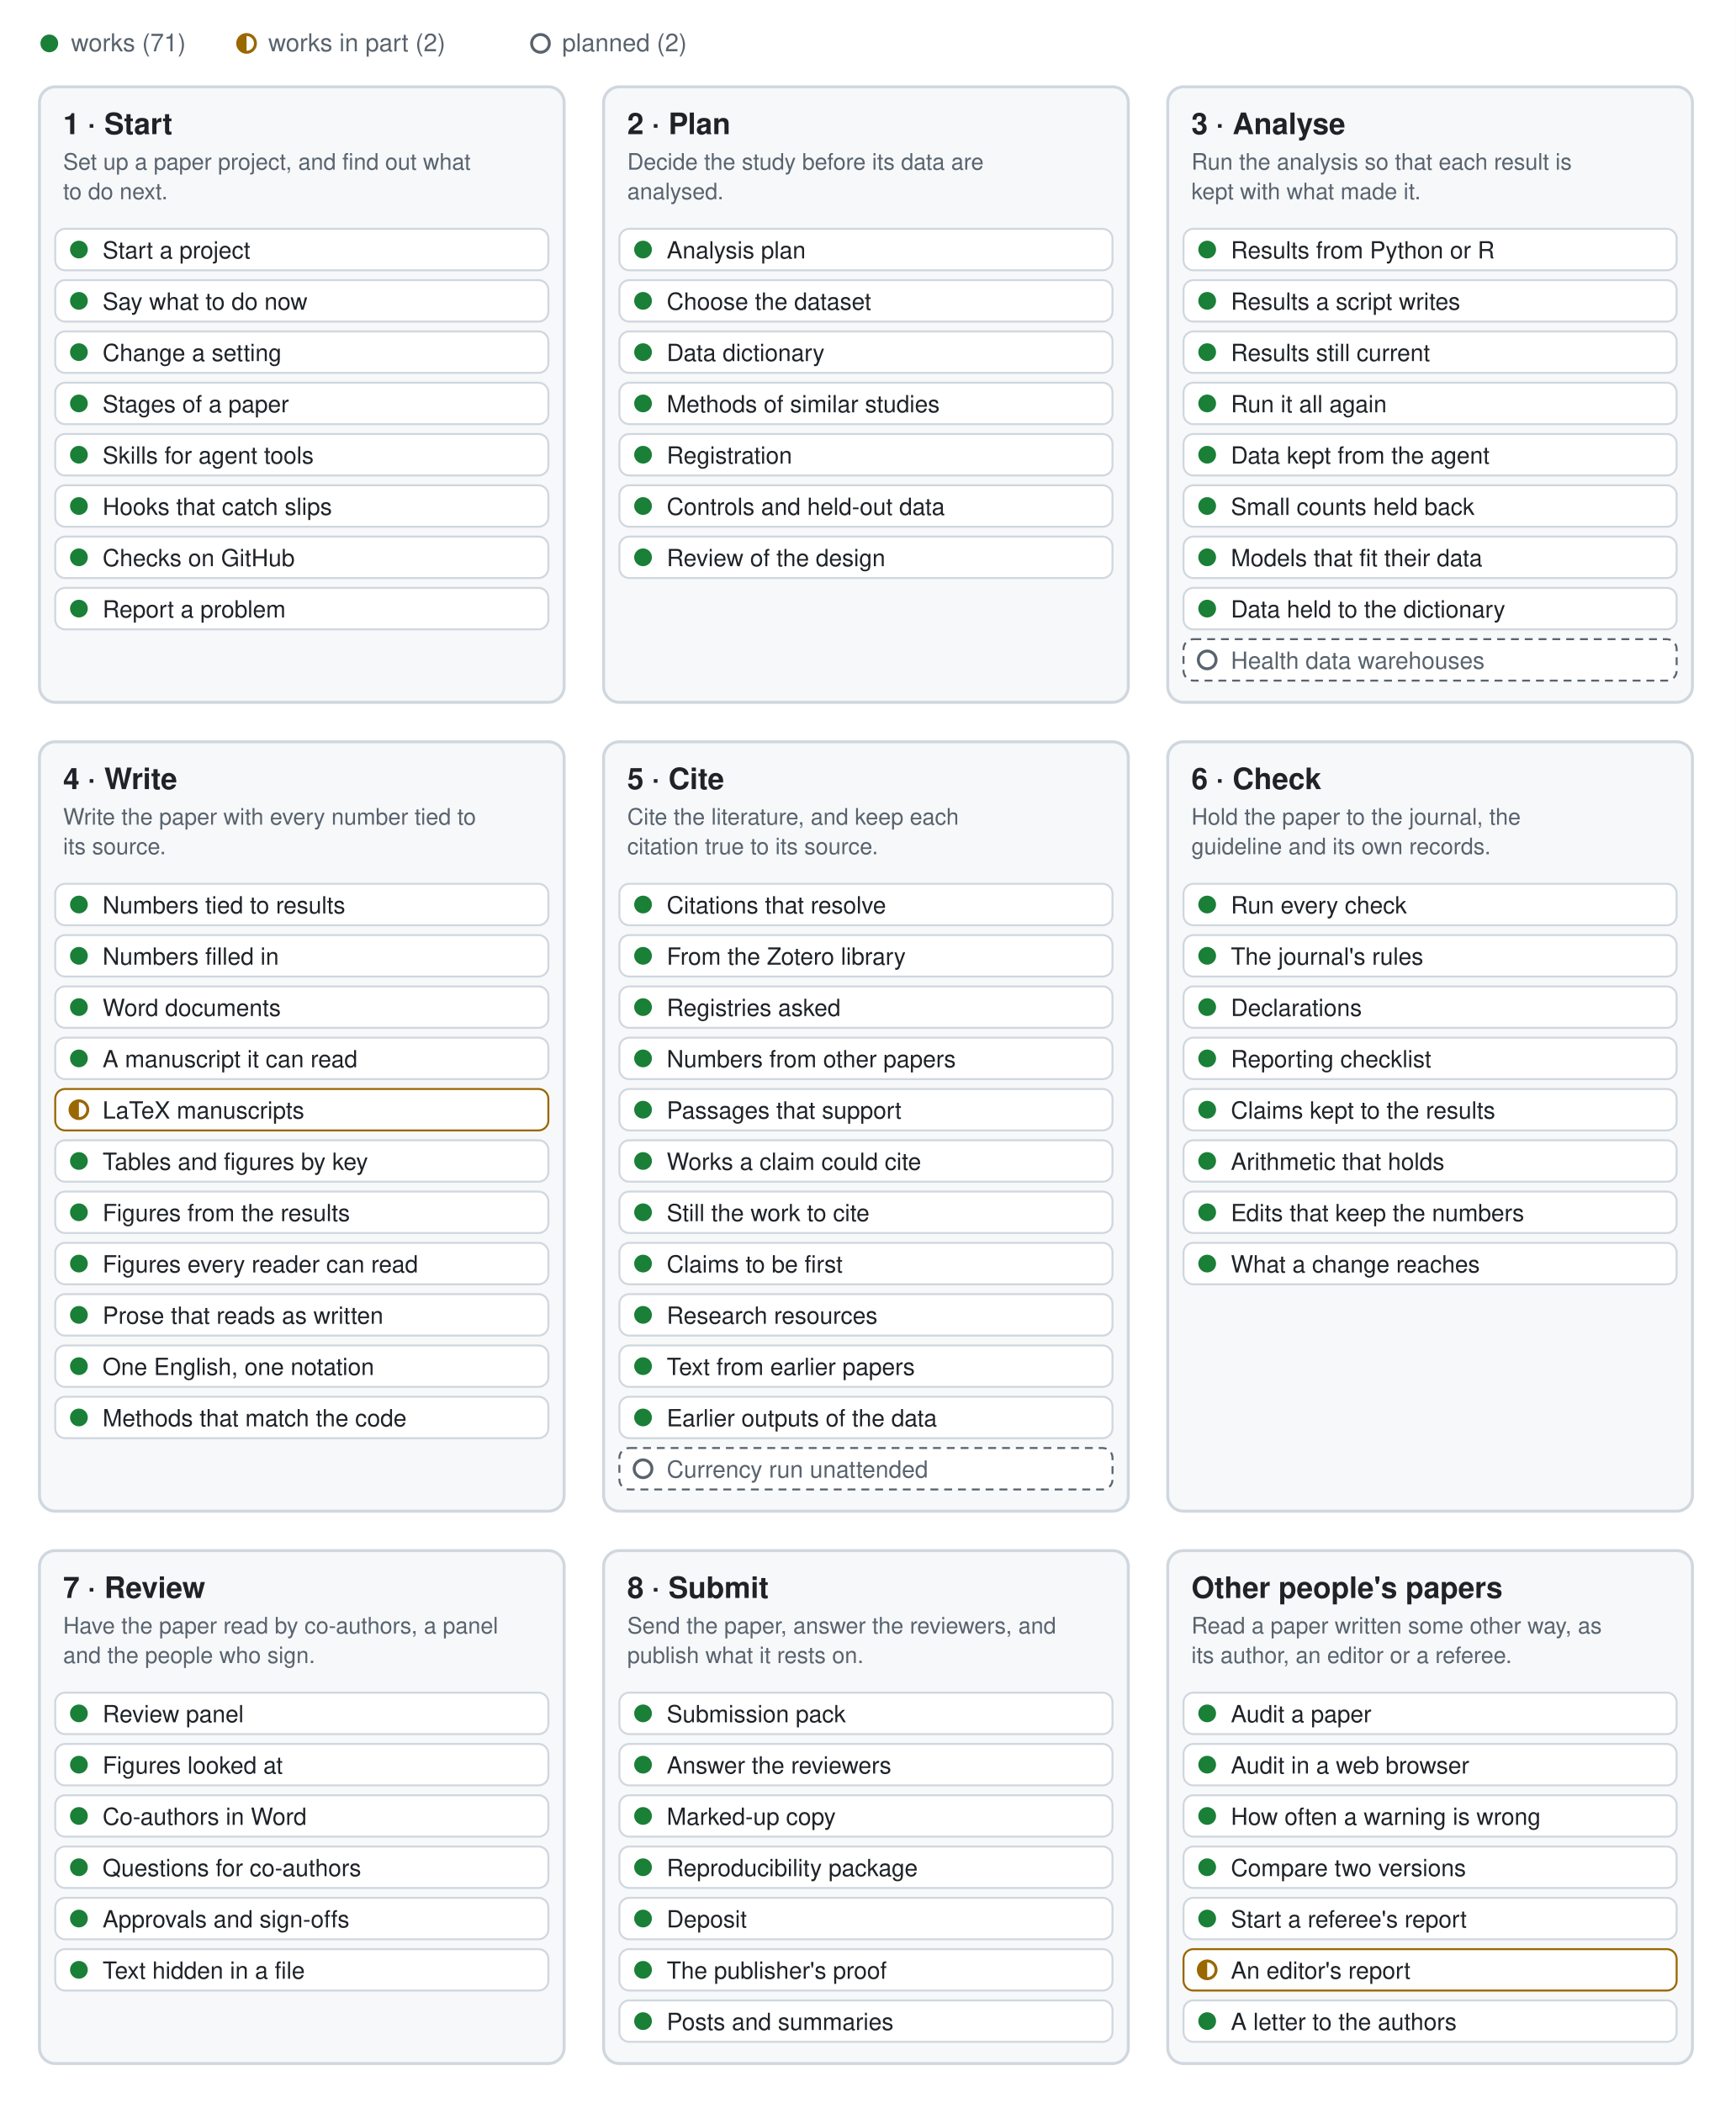
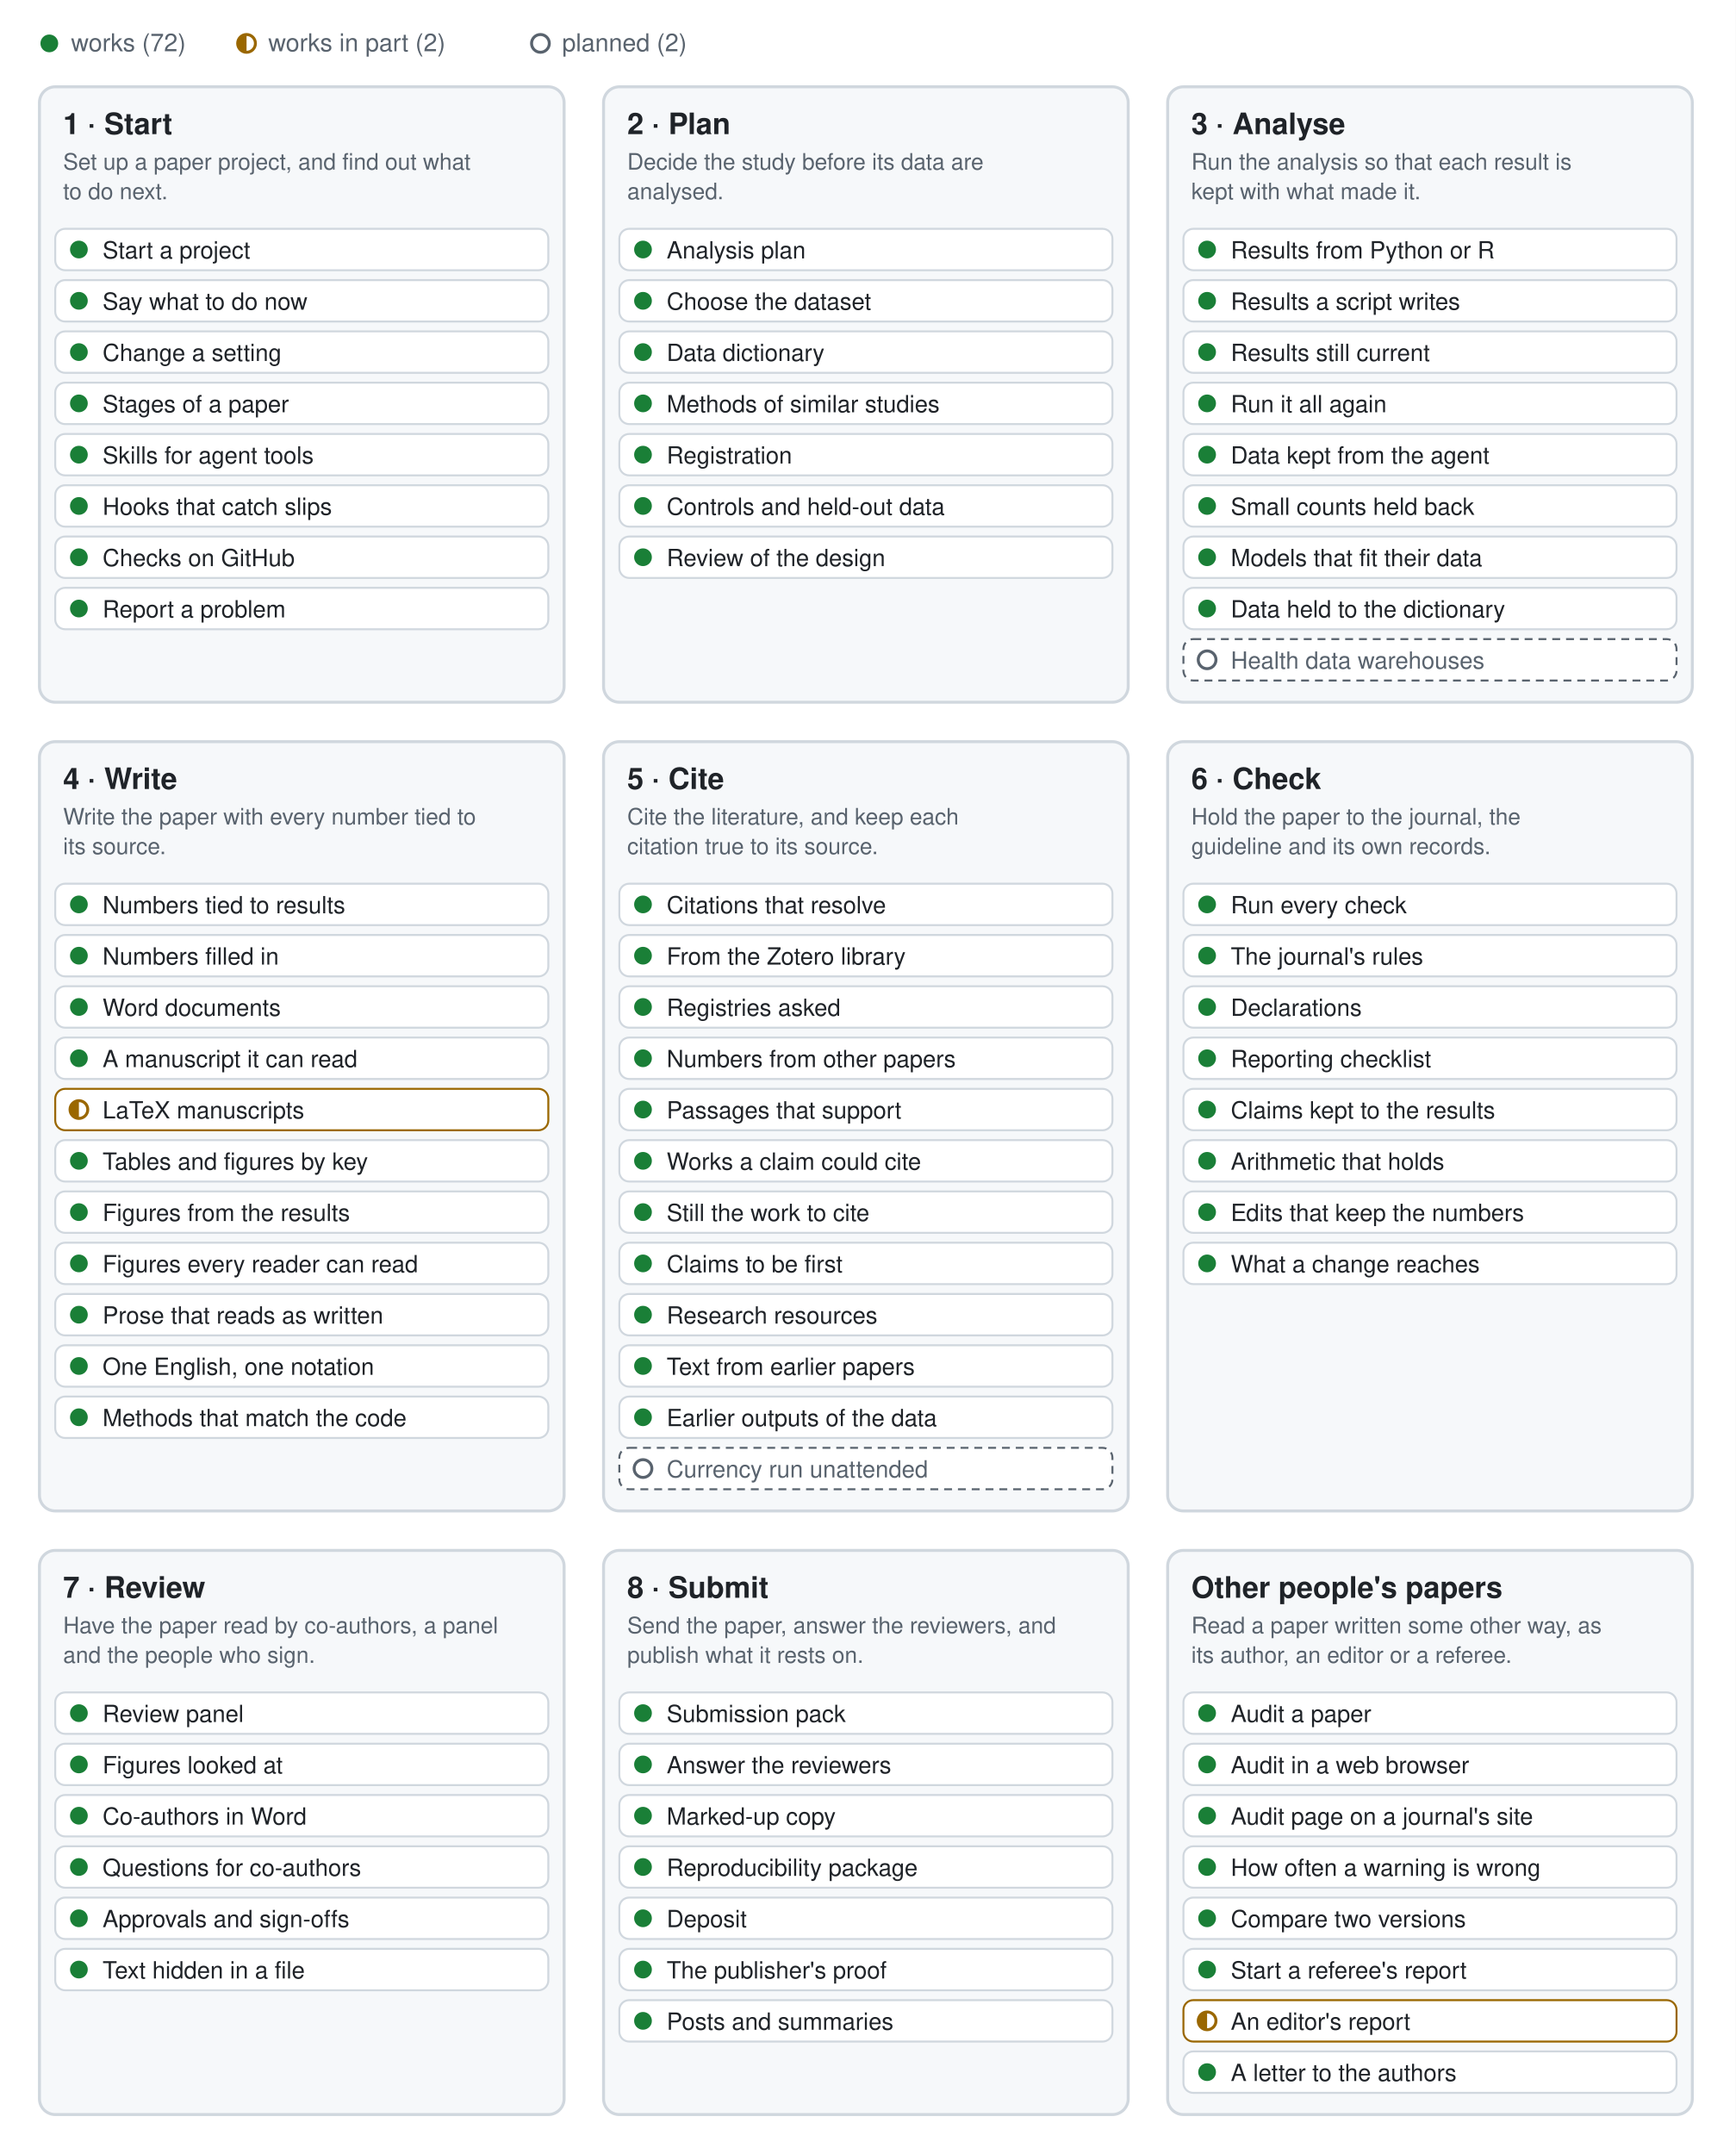
- <svg xmlns="http://www.w3.org/2000/svg" viewBox="0 0 880 1066" width="880" height="1066" role="img" font-family="-apple-system, 'Segoe UI', Helvetica, Arial, sans-serif">
-   <rect width="880" height="1066" fill="#ffffff" />
+ <svg xmlns="http://www.w3.org/2000/svg" viewBox="0 0 880 1092" width="880" height="1092" role="img" font-family="-apple-system, 'Segoe UI', Helvetica, Arial, sans-serif">
+   <rect width="880" height="1092" fill="#ffffff" />
  <circle cx="25" cy="22" r="4.5" fill="#1a7f37" />
-   <text x="36" y="26" font-size="12.5" fill="#59636e">works (71)</text>
+   <text x="36" y="26" font-size="12.5" fill="#59636e">works (72)</text>
  <circle cx="125" cy="22" r="4.5" fill="#ffffff" stroke="#9a6700" stroke-width="1.5" />
  <path d="M 125 17.5 A 4.5 4.5 0 0 0 125 26.5 Z" fill="#9a6700" />
  <text x="136" y="26" font-size="12.5" fill="#59636e">works in part (2)</text>
  <circle cx="274" cy="22" r="4.5" fill="#ffffff" stroke="#59636e" stroke-width="1.5" />
  <text x="285" y="26" font-size="12.5" fill="#59636e">planned (2)</text>
  <rect x="20" y="44" width="266" height="312" rx="8" fill="#f6f8fa" stroke="#d0d7de" stroke-width="1.5" />
  <text x="32" y="68" font-size="15" font-weight="600" fill="#1f2328">1 · Start</text>
  <text x="32" y="86" font-size="11.5" fill="#59636e">Set up a paper project, and find out what</text>
  <text x="32" y="101" font-size="11.5" fill="#59636e">to do next.</text>
  <rect x="28" y="116" width="250" height="21" rx="5" fill="#ffffff" stroke="#d0d7de" stroke-width="1" />
  <circle cx="40" cy="126.5" r="4.5" fill="#1a7f37" />
  <text x="52" y="131" font-size="12" fill="#1f2328">Start a project</text>
  <rect x="28" y="142" width="250" height="21" rx="5" fill="#ffffff" stroke="#d0d7de" stroke-width="1" />
  <circle cx="40" cy="152.5" r="4.5" fill="#1a7f37" />
  <text x="52" y="157" font-size="12" fill="#1f2328">Say what to do now</text>
  <rect x="28" y="168" width="250" height="21" rx="5" fill="#ffffff" stroke="#d0d7de" stroke-width="1" />
  <circle cx="40" cy="178.5" r="4.5" fill="#1a7f37" />
  <text x="52" y="183" font-size="12" fill="#1f2328">Change a setting</text>
  <rect x="28" y="194" width="250" height="21" rx="5" fill="#ffffff" stroke="#d0d7de" stroke-width="1" />
  <circle cx="40" cy="204.5" r="4.5" fill="#1a7f37" />
  <text x="52" y="209" font-size="12" fill="#1f2328">Stages of a paper</text>
  <rect x="28" y="220" width="250" height="21" rx="5" fill="#ffffff" stroke="#d0d7de" stroke-width="1" />
  <circle cx="40" cy="230.5" r="4.5" fill="#1a7f37" />
  <text x="52" y="235" font-size="12" fill="#1f2328">Skills for agent tools</text>
  <rect x="28" y="246" width="250" height="21" rx="5" fill="#ffffff" stroke="#d0d7de" stroke-width="1" />
  <circle cx="40" cy="256.5" r="4.5" fill="#1a7f37" />
  <text x="52" y="261" font-size="12" fill="#1f2328">Hooks that catch slips</text>
  <rect x="28" y="272" width="250" height="21" rx="5" fill="#ffffff" stroke="#d0d7de" stroke-width="1" />
  <circle cx="40" cy="282.5" r="4.5" fill="#1a7f37" />
  <text x="52" y="287" font-size="12" fill="#1f2328">Checks on GitHub</text>
  <rect x="28" y="298" width="250" height="21" rx="5" fill="#ffffff" stroke="#d0d7de" stroke-width="1" />
  <circle cx="40" cy="308.5" r="4.5" fill="#1a7f37" />
  <text x="52" y="313" font-size="12" fill="#1f2328">Report a problem</text>
  <rect x="306" y="44" width="266" height="312" rx="8" fill="#f6f8fa" stroke="#d0d7de" stroke-width="1.5" />
  <text x="318" y="68" font-size="15" font-weight="600" fill="#1f2328">2 · Plan</text>
  <text x="318" y="86" font-size="11.5" fill="#59636e">Decide the study before its data are</text>
  <text x="318" y="101" font-size="11.5" fill="#59636e">analysed.</text>
  <rect x="314" y="116" width="250" height="21" rx="5" fill="#ffffff" stroke="#d0d7de" stroke-width="1" />
  <circle cx="326" cy="126.5" r="4.5" fill="#1a7f37" />
  <text x="338" y="131" font-size="12" fill="#1f2328">Analysis plan</text>
  <rect x="314" y="142" width="250" height="21" rx="5" fill="#ffffff" stroke="#d0d7de" stroke-width="1" />
  <circle cx="326" cy="152.5" r="4.5" fill="#1a7f37" />
  <text x="338" y="157" font-size="12" fill="#1f2328">Choose the dataset</text>
  <rect x="314" y="168" width="250" height="21" rx="5" fill="#ffffff" stroke="#d0d7de" stroke-width="1" />
  <circle cx="326" cy="178.5" r="4.5" fill="#1a7f37" />
  <text x="338" y="183" font-size="12" fill="#1f2328">Data dictionary</text>
  <rect x="314" y="194" width="250" height="21" rx="5" fill="#ffffff" stroke="#d0d7de" stroke-width="1" />
  <circle cx="326" cy="204.5" r="4.5" fill="#1a7f37" />
  <text x="338" y="209" font-size="12" fill="#1f2328">Methods of similar studies</text>
  <rect x="314" y="220" width="250" height="21" rx="5" fill="#ffffff" stroke="#d0d7de" stroke-width="1" />
  <circle cx="326" cy="230.5" r="4.5" fill="#1a7f37" />
  <text x="338" y="235" font-size="12" fill="#1f2328">Registration</text>
  <rect x="314" y="246" width="250" height="21" rx="5" fill="#ffffff" stroke="#d0d7de" stroke-width="1" />
  <circle cx="326" cy="256.5" r="4.5" fill="#1a7f37" />
  <text x="338" y="261" font-size="12" fill="#1f2328">Controls and held-out data</text>
  <rect x="314" y="272" width="250" height="21" rx="5" fill="#ffffff" stroke="#d0d7de" stroke-width="1" />
  <circle cx="326" cy="282.5" r="4.5" fill="#1a7f37" />
  <text x="338" y="287" font-size="12" fill="#1f2328">Review of the design</text>
  <rect x="592" y="44" width="266" height="312" rx="8" fill="#f6f8fa" stroke="#d0d7de" stroke-width="1.5" />
  <text x="604" y="68" font-size="15" font-weight="600" fill="#1f2328">3 · Analyse</text>
  <text x="604" y="86" font-size="11.5" fill="#59636e">Run the analysis so that each result is</text>
  <text x="604" y="101" font-size="11.5" fill="#59636e">kept with what made it.</text>
  <rect x="600" y="116" width="250" height="21" rx="5" fill="#ffffff" stroke="#d0d7de" stroke-width="1" />
  <circle cx="612" cy="126.5" r="4.5" fill="#1a7f37" />
  <text x="624" y="131" font-size="12" fill="#1f2328">Results from Python or R</text>
  <rect x="600" y="142" width="250" height="21" rx="5" fill="#ffffff" stroke="#d0d7de" stroke-width="1" />
  <circle cx="612" cy="152.5" r="4.5" fill="#1a7f37" />
  <text x="624" y="157" font-size="12" fill="#1f2328">Results a script writes</text>
  <rect x="600" y="168" width="250" height="21" rx="5" fill="#ffffff" stroke="#d0d7de" stroke-width="1" />
  <circle cx="612" cy="178.5" r="4.5" fill="#1a7f37" />
  <text x="624" y="183" font-size="12" fill="#1f2328">Results still current</text>
  <rect x="600" y="194" width="250" height="21" rx="5" fill="#ffffff" stroke="#d0d7de" stroke-width="1" />
  <circle cx="612" cy="204.5" r="4.5" fill="#1a7f37" />
  <text x="624" y="209" font-size="12" fill="#1f2328">Run it all again</text>
  <rect x="600" y="220" width="250" height="21" rx="5" fill="#ffffff" stroke="#d0d7de" stroke-width="1" />
  <circle cx="612" cy="230.5" r="4.5" fill="#1a7f37" />
  <text x="624" y="235" font-size="12" fill="#1f2328">Data kept from the agent</text>
  <rect x="600" y="246" width="250" height="21" rx="5" fill="#ffffff" stroke="#d0d7de" stroke-width="1" />
  <circle cx="612" cy="256.5" r="4.5" fill="#1a7f37" />
  <text x="624" y="261" font-size="12" fill="#1f2328">Small counts held back</text>
  <rect x="600" y="272" width="250" height="21" rx="5" fill="#ffffff" stroke="#d0d7de" stroke-width="1" />
  <circle cx="612" cy="282.5" r="4.5" fill="#1a7f37" />
  <text x="624" y="287" font-size="12" fill="#1f2328">Models that fit their data</text>
  <rect x="600" y="298" width="250" height="21" rx="5" fill="#ffffff" stroke="#d0d7de" stroke-width="1" />
  <circle cx="612" cy="308.5" r="4.5" fill="#1a7f37" />
  <text x="624" y="313" font-size="12" fill="#1f2328">Data held to the dictionary</text>
  <rect x="600" y="324" width="250" height="21" rx="5" fill="#ffffff" stroke="#59636e" stroke-width="1" stroke-dasharray="4 3" />
  <circle cx="612" cy="334.5" r="4.5" fill="#ffffff" stroke="#59636e" stroke-width="1.5" />
  <text x="624" y="339" font-size="12" fill="#59636e">Health data warehouses</text>
  <rect x="20" y="376" width="266" height="390" rx="8" fill="#f6f8fa" stroke="#d0d7de" stroke-width="1.5" />
  <text x="32" y="400" font-size="15" font-weight="600" fill="#1f2328">4 · Write</text>
  <text x="32" y="418" font-size="11.5" fill="#59636e">Write the paper with every number tied to</text>
  <text x="32" y="433" font-size="11.5" fill="#59636e">its source.</text>
  <rect x="28" y="448" width="250" height="21" rx="5" fill="#ffffff" stroke="#d0d7de" stroke-width="1" />
  <circle cx="40" cy="458.5" r="4.5" fill="#1a7f37" />
  <text x="52" y="463" font-size="12" fill="#1f2328">Numbers tied to results</text>
  <rect x="28" y="474" width="250" height="21" rx="5" fill="#ffffff" stroke="#d0d7de" stroke-width="1" />
  <circle cx="40" cy="484.5" r="4.5" fill="#1a7f37" />
  <text x="52" y="489" font-size="12" fill="#1f2328">Numbers filled in</text>
  <rect x="28" y="500" width="250" height="21" rx="5" fill="#ffffff" stroke="#d0d7de" stroke-width="1" />
  <circle cx="40" cy="510.5" r="4.5" fill="#1a7f37" />
  <text x="52" y="515" font-size="12" fill="#1f2328">Word documents</text>
  <rect x="28" y="526" width="250" height="21" rx="5" fill="#ffffff" stroke="#d0d7de" stroke-width="1" />
  <circle cx="40" cy="536.5" r="4.5" fill="#1a7f37" />
  <text x="52" y="541" font-size="12" fill="#1f2328">A manuscript it can read</text>
  <rect x="28" y="552" width="250" height="21" rx="5" fill="#ffffff" stroke="#9a6700" stroke-width="1" />
  <circle cx="40" cy="562.5" r="4.5" fill="#ffffff" stroke="#9a6700" stroke-width="1.5" />
  <path d="M 40 558.0 A 4.5 4.5 0 0 0 40 567.0 Z" fill="#9a6700" />
  <text x="52" y="567" font-size="12" fill="#1f2328">LaTeX manuscripts</text>
  <rect x="28" y="578" width="250" height="21" rx="5" fill="#ffffff" stroke="#d0d7de" stroke-width="1" />
  <circle cx="40" cy="588.5" r="4.5" fill="#1a7f37" />
  <text x="52" y="593" font-size="12" fill="#1f2328">Tables and figures by key</text>
  <rect x="28" y="604" width="250" height="21" rx="5" fill="#ffffff" stroke="#d0d7de" stroke-width="1" />
  <circle cx="40" cy="614.5" r="4.5" fill="#1a7f37" />
  <text x="52" y="619" font-size="12" fill="#1f2328">Figures from the results</text>
  <rect x="28" y="630" width="250" height="21" rx="5" fill="#ffffff" stroke="#d0d7de" stroke-width="1" />
  <circle cx="40" cy="640.5" r="4.5" fill="#1a7f37" />
  <text x="52" y="645" font-size="12" fill="#1f2328">Figures every reader can read</text>
  <rect x="28" y="656" width="250" height="21" rx="5" fill="#ffffff" stroke="#d0d7de" stroke-width="1" />
  <circle cx="40" cy="666.5" r="4.5" fill="#1a7f37" />
  <text x="52" y="671" font-size="12" fill="#1f2328">Prose that reads as written</text>
  <rect x="28" y="682" width="250" height="21" rx="5" fill="#ffffff" stroke="#d0d7de" stroke-width="1" />
  <circle cx="40" cy="692.5" r="4.5" fill="#1a7f37" />
  <text x="52" y="697" font-size="12" fill="#1f2328">One English, one notation</text>
  <rect x="28" y="708" width="250" height="21" rx="5" fill="#ffffff" stroke="#d0d7de" stroke-width="1" />
  <circle cx="40" cy="718.5" r="4.5" fill="#1a7f37" />
  <text x="52" y="723" font-size="12" fill="#1f2328">Methods that match the code</text>
  <rect x="306" y="376" width="266" height="390" rx="8" fill="#f6f8fa" stroke="#d0d7de" stroke-width="1.5" />
  <text x="318" y="400" font-size="15" font-weight="600" fill="#1f2328">5 · Cite</text>
  <text x="318" y="418" font-size="11.5" fill="#59636e">Cite the literature, and keep each</text>
  <text x="318" y="433" font-size="11.5" fill="#59636e">citation true to its source.</text>
  <rect x="314" y="448" width="250" height="21" rx="5" fill="#ffffff" stroke="#d0d7de" stroke-width="1" />
  <circle cx="326" cy="458.5" r="4.5" fill="#1a7f37" />
  <text x="338" y="463" font-size="12" fill="#1f2328">Citations that resolve</text>
  <rect x="314" y="474" width="250" height="21" rx="5" fill="#ffffff" stroke="#d0d7de" stroke-width="1" />
  <circle cx="326" cy="484.5" r="4.5" fill="#1a7f37" />
  <text x="338" y="489" font-size="12" fill="#1f2328">From the Zotero library</text>
  <rect x="314" y="500" width="250" height="21" rx="5" fill="#ffffff" stroke="#d0d7de" stroke-width="1" />
  <circle cx="326" cy="510.5" r="4.5" fill="#1a7f37" />
  <text x="338" y="515" font-size="12" fill="#1f2328">Registries asked</text>
  <rect x="314" y="526" width="250" height="21" rx="5" fill="#ffffff" stroke="#d0d7de" stroke-width="1" />
  <circle cx="326" cy="536.5" r="4.5" fill="#1a7f37" />
  <text x="338" y="541" font-size="12" fill="#1f2328">Numbers from other papers</text>
  <rect x="314" y="552" width="250" height="21" rx="5" fill="#ffffff" stroke="#d0d7de" stroke-width="1" />
  <circle cx="326" cy="562.5" r="4.5" fill="#1a7f37" />
  <text x="338" y="567" font-size="12" fill="#1f2328">Passages that support</text>
  <rect x="314" y="578" width="250" height="21" rx="5" fill="#ffffff" stroke="#d0d7de" stroke-width="1" />
  <circle cx="326" cy="588.5" r="4.5" fill="#1a7f37" />
  <text x="338" y="593" font-size="12" fill="#1f2328">Works a claim could cite</text>
  <rect x="314" y="604" width="250" height="21" rx="5" fill="#ffffff" stroke="#d0d7de" stroke-width="1" />
  <circle cx="326" cy="614.5" r="4.5" fill="#1a7f37" />
  <text x="338" y="619" font-size="12" fill="#1f2328">Still the work to cite</text>
  <rect x="314" y="630" width="250" height="21" rx="5" fill="#ffffff" stroke="#d0d7de" stroke-width="1" />
  <circle cx="326" cy="640.5" r="4.5" fill="#1a7f37" />
  <text x="338" y="645" font-size="12" fill="#1f2328">Claims to be first</text>
  <rect x="314" y="656" width="250" height="21" rx="5" fill="#ffffff" stroke="#d0d7de" stroke-width="1" />
  <circle cx="326" cy="666.5" r="4.5" fill="#1a7f37" />
  <text x="338" y="671" font-size="12" fill="#1f2328">Research resources</text>
  <rect x="314" y="682" width="250" height="21" rx="5" fill="#ffffff" stroke="#d0d7de" stroke-width="1" />
  <circle cx="326" cy="692.5" r="4.5" fill="#1a7f37" />
  <text x="338" y="697" font-size="12" fill="#1f2328">Text from earlier papers</text>
  <rect x="314" y="708" width="250" height="21" rx="5" fill="#ffffff" stroke="#d0d7de" stroke-width="1" />
  <circle cx="326" cy="718.5" r="4.5" fill="#1a7f37" />
  <text x="338" y="723" font-size="12" fill="#1f2328">Earlier outputs of the data</text>
  <rect x="314" y="734" width="250" height="21" rx="5" fill="#ffffff" stroke="#59636e" stroke-width="1" stroke-dasharray="4 3" />
  <circle cx="326" cy="744.5" r="4.5" fill="#ffffff" stroke="#59636e" stroke-width="1.5" />
  <text x="338" y="749" font-size="12" fill="#59636e">Currency run unattended</text>
  <rect x="592" y="376" width="266" height="390" rx="8" fill="#f6f8fa" stroke="#d0d7de" stroke-width="1.5" />
  <text x="604" y="400" font-size="15" font-weight="600" fill="#1f2328">6 · Check</text>
  <text x="604" y="418" font-size="11.5" fill="#59636e">Hold the paper to the journal, the</text>
  <text x="604" y="433" font-size="11.5" fill="#59636e">guideline and its own records.</text>
  <rect x="600" y="448" width="250" height="21" rx="5" fill="#ffffff" stroke="#d0d7de" stroke-width="1" />
  <circle cx="612" cy="458.5" r="4.5" fill="#1a7f37" />
  <text x="624" y="463" font-size="12" fill="#1f2328">Run every check</text>
  <rect x="600" y="474" width="250" height="21" rx="5" fill="#ffffff" stroke="#d0d7de" stroke-width="1" />
  <circle cx="612" cy="484.5" r="4.5" fill="#1a7f37" />
  <text x="624" y="489" font-size="12" fill="#1f2328">The journal's rules</text>
  <rect x="600" y="500" width="250" height="21" rx="5" fill="#ffffff" stroke="#d0d7de" stroke-width="1" />
  <circle cx="612" cy="510.5" r="4.5" fill="#1a7f37" />
  <text x="624" y="515" font-size="12" fill="#1f2328">Declarations</text>
  <rect x="600" y="526" width="250" height="21" rx="5" fill="#ffffff" stroke="#d0d7de" stroke-width="1" />
  <circle cx="612" cy="536.5" r="4.5" fill="#1a7f37" />
  <text x="624" y="541" font-size="12" fill="#1f2328">Reporting checklist</text>
  <rect x="600" y="552" width="250" height="21" rx="5" fill="#ffffff" stroke="#d0d7de" stroke-width="1" />
  <circle cx="612" cy="562.5" r="4.5" fill="#1a7f37" />
  <text x="624" y="567" font-size="12" fill="#1f2328">Claims kept to the results</text>
  <rect x="600" y="578" width="250" height="21" rx="5" fill="#ffffff" stroke="#d0d7de" stroke-width="1" />
  <circle cx="612" cy="588.5" r="4.5" fill="#1a7f37" />
  <text x="624" y="593" font-size="12" fill="#1f2328">Arithmetic that holds</text>
  <rect x="600" y="604" width="250" height="21" rx="5" fill="#ffffff" stroke="#d0d7de" stroke-width="1" />
  <circle cx="612" cy="614.5" r="4.5" fill="#1a7f37" />
  <text x="624" y="619" font-size="12" fill="#1f2328">Edits that keep the numbers</text>
  <rect x="600" y="630" width="250" height="21" rx="5" fill="#ffffff" stroke="#d0d7de" stroke-width="1" />
  <circle cx="612" cy="640.5" r="4.5" fill="#1a7f37" />
  <text x="624" y="645" font-size="12" fill="#1f2328">What a change reaches</text>
-   <rect x="20" y="786" width="266" height="260" rx="8" fill="#f6f8fa" stroke="#d0d7de" stroke-width="1.5" />
+   <rect x="20" y="786" width="266" height="286" rx="8" fill="#f6f8fa" stroke="#d0d7de" stroke-width="1.5" />
  <text x="32" y="810" font-size="15" font-weight="600" fill="#1f2328">7 · Review</text>
  <text x="32" y="828" font-size="11.5" fill="#59636e">Have the paper read by co-authors, a panel</text>
  <text x="32" y="843" font-size="11.5" fill="#59636e">and the people who sign.</text>
  <rect x="28" y="858" width="250" height="21" rx="5" fill="#ffffff" stroke="#d0d7de" stroke-width="1" />
  <circle cx="40" cy="868.5" r="4.5" fill="#1a7f37" />
  <text x="52" y="873" font-size="12" fill="#1f2328">Review panel</text>
  <rect x="28" y="884" width="250" height="21" rx="5" fill="#ffffff" stroke="#d0d7de" stroke-width="1" />
  <circle cx="40" cy="894.5" r="4.5" fill="#1a7f37" />
  <text x="52" y="899" font-size="12" fill="#1f2328">Figures looked at</text>
  <rect x="28" y="910" width="250" height="21" rx="5" fill="#ffffff" stroke="#d0d7de" stroke-width="1" />
  <circle cx="40" cy="920.5" r="4.5" fill="#1a7f37" />
  <text x="52" y="925" font-size="12" fill="#1f2328">Co-authors in Word</text>
  <rect x="28" y="936" width="250" height="21" rx="5" fill="#ffffff" stroke="#d0d7de" stroke-width="1" />
  <circle cx="40" cy="946.5" r="4.5" fill="#1a7f37" />
  <text x="52" y="951" font-size="12" fill="#1f2328">Questions for co-authors</text>
  <rect x="28" y="962" width="250" height="21" rx="5" fill="#ffffff" stroke="#d0d7de" stroke-width="1" />
  <circle cx="40" cy="972.5" r="4.5" fill="#1a7f37" />
  <text x="52" y="977" font-size="12" fill="#1f2328">Approvals and sign-offs</text>
  <rect x="28" y="988" width="250" height="21" rx="5" fill="#ffffff" stroke="#d0d7de" stroke-width="1" />
  <circle cx="40" cy="998.5" r="4.5" fill="#1a7f37" />
  <text x="52" y="1003" font-size="12" fill="#1f2328">Text hidden in a file</text>
-   <rect x="306" y="786" width="266" height="260" rx="8" fill="#f6f8fa" stroke="#d0d7de" stroke-width="1.5" />
+   <rect x="306" y="786" width="266" height="286" rx="8" fill="#f6f8fa" stroke="#d0d7de" stroke-width="1.5" />
  <text x="318" y="810" font-size="15" font-weight="600" fill="#1f2328">8 · Submit</text>
  <text x="318" y="828" font-size="11.5" fill="#59636e">Send the paper, answer the reviewers, and</text>
  <text x="318" y="843" font-size="11.5" fill="#59636e">publish what it rests on.</text>
  <rect x="314" y="858" width="250" height="21" rx="5" fill="#ffffff" stroke="#d0d7de" stroke-width="1" />
  <circle cx="326" cy="868.5" r="4.5" fill="#1a7f37" />
  <text x="338" y="873" font-size="12" fill="#1f2328">Submission pack</text>
  <rect x="314" y="884" width="250" height="21" rx="5" fill="#ffffff" stroke="#d0d7de" stroke-width="1" />
  <circle cx="326" cy="894.5" r="4.5" fill="#1a7f37" />
  <text x="338" y="899" font-size="12" fill="#1f2328">Answer the reviewers</text>
  <rect x="314" y="910" width="250" height="21" rx="5" fill="#ffffff" stroke="#d0d7de" stroke-width="1" />
  <circle cx="326" cy="920.5" r="4.5" fill="#1a7f37" />
  <text x="338" y="925" font-size="12" fill="#1f2328">Marked-up copy</text>
  <rect x="314" y="936" width="250" height="21" rx="5" fill="#ffffff" stroke="#d0d7de" stroke-width="1" />
  <circle cx="326" cy="946.5" r="4.5" fill="#1a7f37" />
  <text x="338" y="951" font-size="12" fill="#1f2328">Reproducibility package</text>
  <rect x="314" y="962" width="250" height="21" rx="5" fill="#ffffff" stroke="#d0d7de" stroke-width="1" />
  <circle cx="326" cy="972.5" r="4.5" fill="#1a7f37" />
  <text x="338" y="977" font-size="12" fill="#1f2328">Deposit</text>
  <rect x="314" y="988" width="250" height="21" rx="5" fill="#ffffff" stroke="#d0d7de" stroke-width="1" />
  <circle cx="326" cy="998.5" r="4.5" fill="#1a7f37" />
  <text x="338" y="1003" font-size="12" fill="#1f2328">The publisher's proof</text>
  <rect x="314" y="1014" width="250" height="21" rx="5" fill="#ffffff" stroke="#d0d7de" stroke-width="1" />
  <circle cx="326" cy="1024.5" r="4.5" fill="#1a7f37" />
  <text x="338" y="1029" font-size="12" fill="#1f2328">Posts and summaries</text>
-   <rect x="592" y="786" width="266" height="260" rx="8" fill="#f6f8fa" stroke="#d0d7de" stroke-width="1.5" />
+   <rect x="592" y="786" width="266" height="286" rx="8" fill="#f6f8fa" stroke="#d0d7de" stroke-width="1.5" />
  <text x="604" y="810" font-size="15" font-weight="600" fill="#1f2328">Other people's papers</text>
  <text x="604" y="828" font-size="11.5" fill="#59636e">Read a paper written some other way, as</text>
  <text x="604" y="843" font-size="11.5" fill="#59636e">its author, an editor or a referee.</text>
  <rect x="600" y="858" width="250" height="21" rx="5" fill="#ffffff" stroke="#d0d7de" stroke-width="1" />
  <circle cx="612" cy="868.5" r="4.5" fill="#1a7f37" />
  <text x="624" y="873" font-size="12" fill="#1f2328">Audit a paper</text>
  <rect x="600" y="884" width="250" height="21" rx="5" fill="#ffffff" stroke="#d0d7de" stroke-width="1" />
  <circle cx="612" cy="894.5" r="4.5" fill="#1a7f37" />
  <text x="624" y="899" font-size="12" fill="#1f2328">Audit in a web browser</text>
  <rect x="600" y="910" width="250" height="21" rx="5" fill="#ffffff" stroke="#d0d7de" stroke-width="1" />
  <circle cx="612" cy="920.5" r="4.5" fill="#1a7f37" />
-   <text x="624" y="925" font-size="12" fill="#1f2328">How often a warning is wrong</text>
+   <text x="624" y="925" font-size="12" fill="#1f2328">Audit page on a journal's site</text>
  <rect x="600" y="936" width="250" height="21" rx="5" fill="#ffffff" stroke="#d0d7de" stroke-width="1" />
  <circle cx="612" cy="946.5" r="4.5" fill="#1a7f37" />
-   <text x="624" y="951" font-size="12" fill="#1f2328">Compare two versions</text>
+   <text x="624" y="951" font-size="12" fill="#1f2328">How often a warning is wrong</text>
  <rect x="600" y="962" width="250" height="21" rx="5" fill="#ffffff" stroke="#d0d7de" stroke-width="1" />
  <circle cx="612" cy="972.5" r="4.5" fill="#1a7f37" />
-   <text x="624" y="977" font-size="12" fill="#1f2328">Start a referee's report</text>
-   <rect x="600" y="988" width="250" height="21" rx="5" fill="#ffffff" stroke="#9a6700" stroke-width="1" />
-   <circle cx="612" cy="998.5" r="4.5" fill="#ffffff" stroke="#9a6700" stroke-width="1.5" />
-   <path d="M 612 994.0 A 4.5 4.5 0 0 0 612 1003.0 Z" fill="#9a6700" />
-   <text x="624" y="1003" font-size="12" fill="#1f2328">An editor's report</text>
-   <rect x="600" y="1014" width="250" height="21" rx="5" fill="#ffffff" stroke="#d0d7de" stroke-width="1" />
-   <circle cx="612" cy="1024.5" r="4.5" fill="#1a7f37" />
-   <text x="624" y="1029" font-size="12" fill="#1f2328">A letter to the authors</text>
+   <text x="624" y="977" font-size="12" fill="#1f2328">Compare two versions</text>
+   <rect x="600" y="988" width="250" height="21" rx="5" fill="#ffffff" stroke="#d0d7de" stroke-width="1" />
+   <circle cx="612" cy="998.5" r="4.5" fill="#1a7f37" />
+   <text x="624" y="1003" font-size="12" fill="#1f2328">Start a referee's report</text>
+   <rect x="600" y="1014" width="250" height="21" rx="5" fill="#ffffff" stroke="#9a6700" stroke-width="1" />
+   <circle cx="612" cy="1024.5" r="4.5" fill="#ffffff" stroke="#9a6700" stroke-width="1.5" />
+   <path d="M 612 1020.0 A 4.5 4.5 0 0 0 612 1029.0 Z" fill="#9a6700" />
+   <text x="624" y="1029" font-size="12" fill="#1f2328">An editor's report</text>
+   <rect x="600" y="1040" width="250" height="21" rx="5" fill="#ffffff" stroke="#d0d7de" stroke-width="1" />
+   <circle cx="612" cy="1050.5" r="4.5" fill="#1a7f37" />
+   <text x="624" y="1055" font-size="12" fill="#1f2328">A letter to the authors</text>
</svg>
